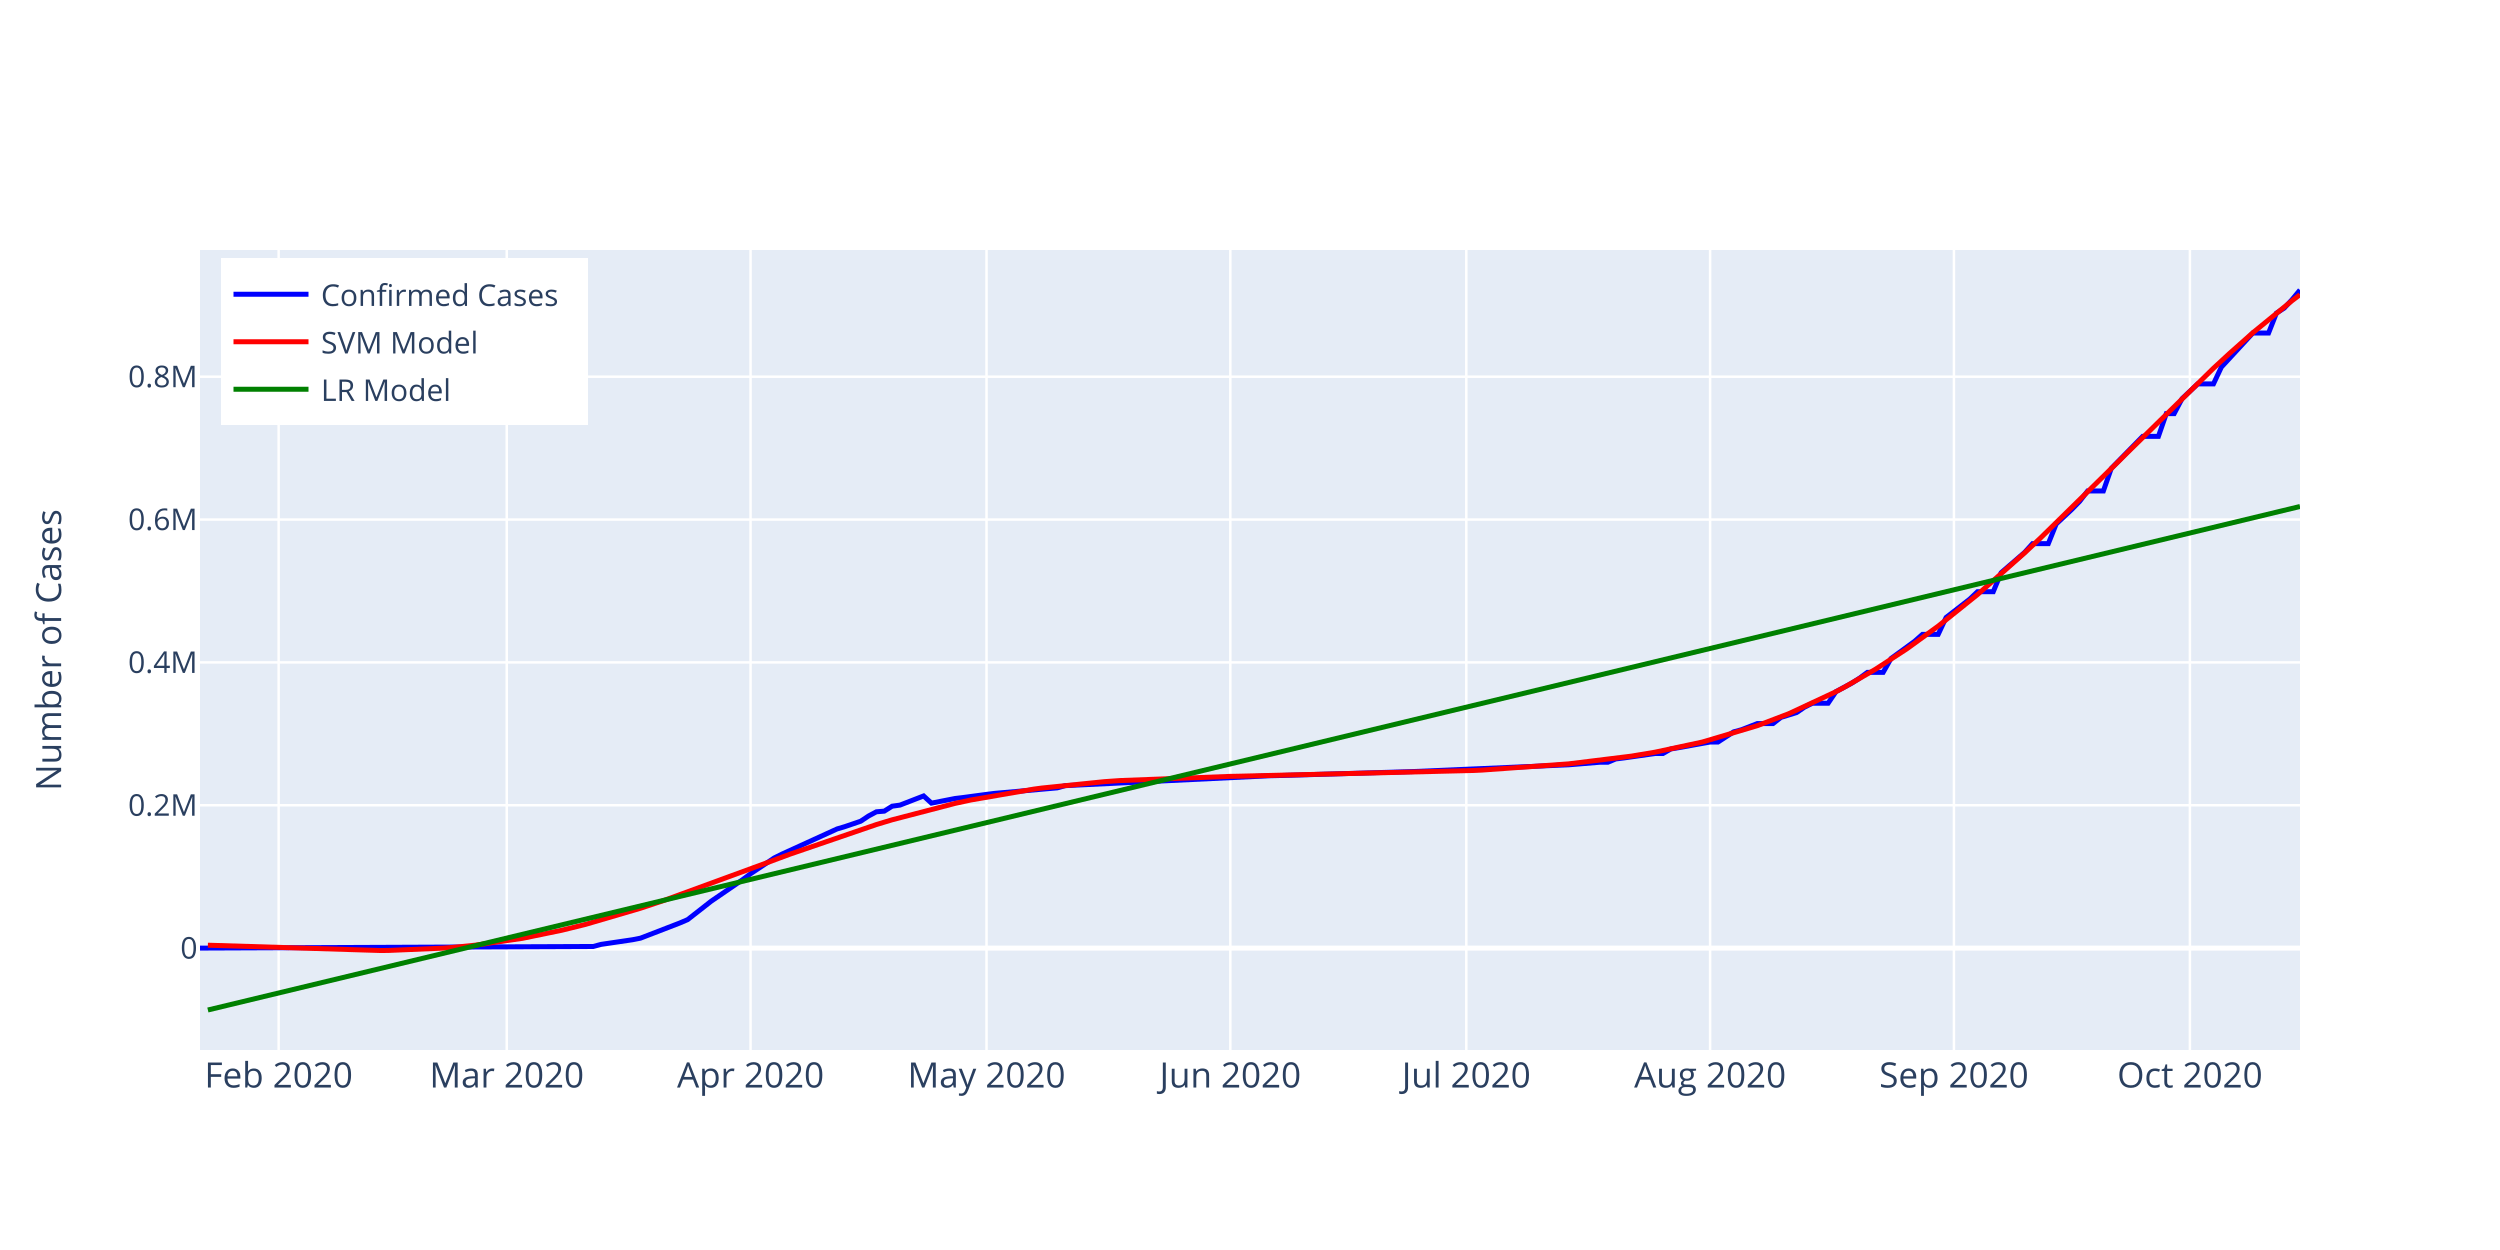
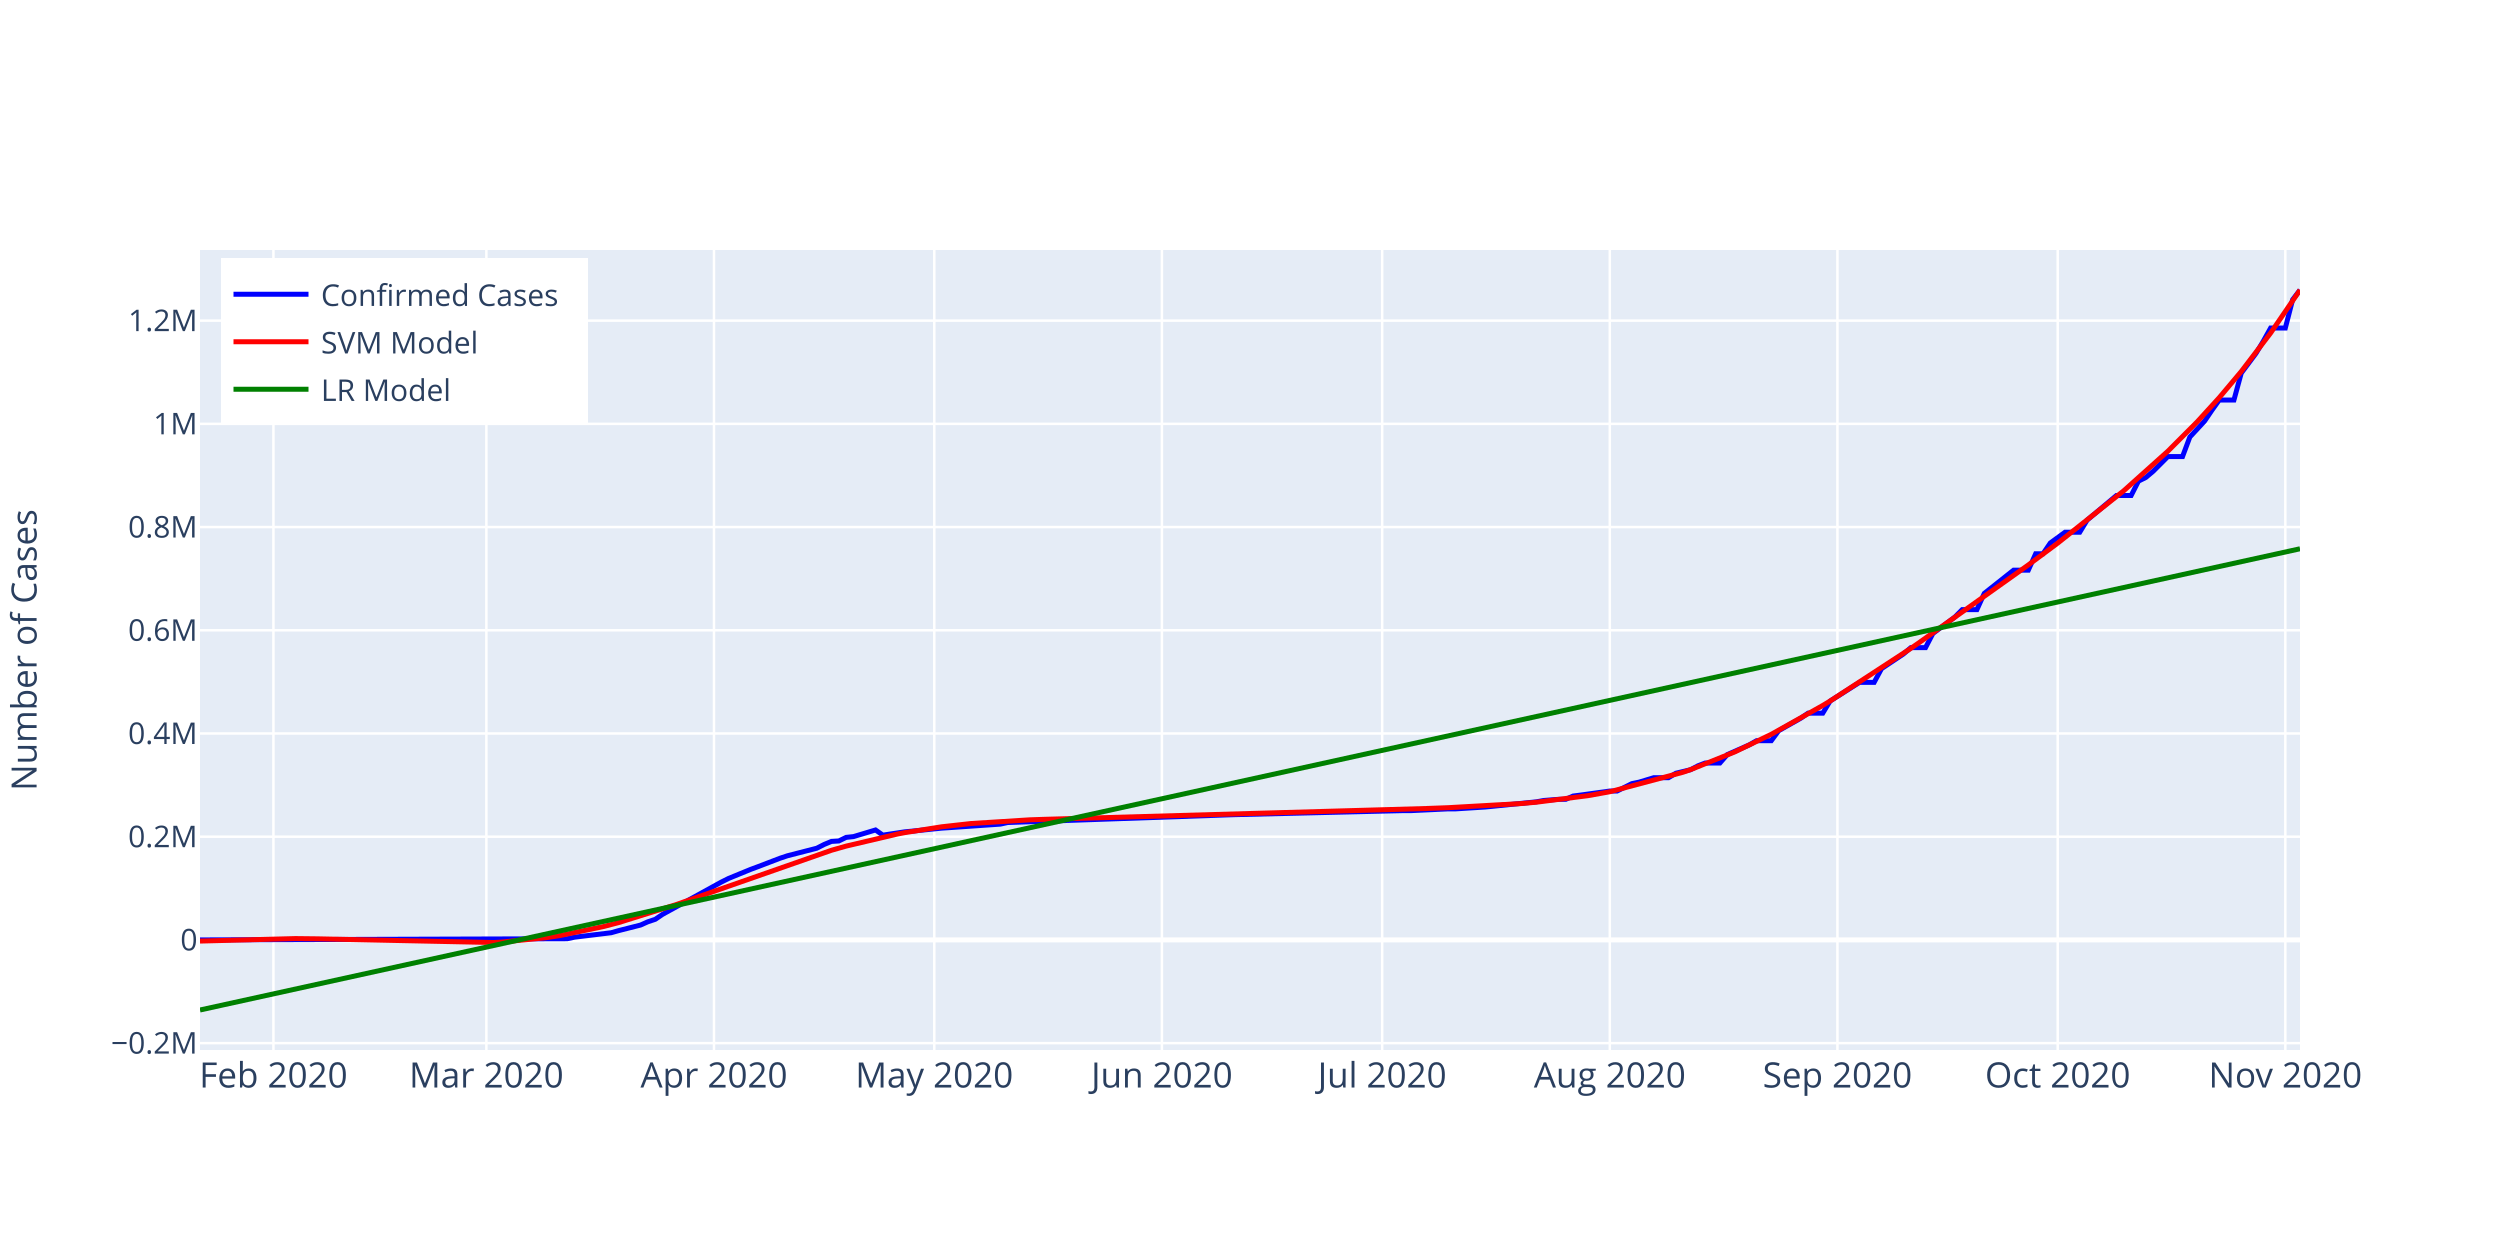
<svg xmlns="http://www.w3.org/2000/svg" class="main-svg" width="1000" height="500" style="" viewBox="0 0 1000 500">
  <rect x="0" y="0" width="1000" height="500" style="fill: rgb(255, 255, 255); fill-opacity: 1;" />
-   <defs id="defs-a04aa4">
+   <defs id="defs-40e579">
    <g class="clips">
-       <clipPath id="clipa04aa4xyplot" class="plotclip">
+       <clipPath id="clip40e579xyplot" class="plotclip">
        <rect width="840" height="320" />
      </clipPath>
-       <clipPath class="axesclip" id="clipa04aa4x">
+       <clipPath class="axesclip" id="clip40e579x">
        <rect x="80" y="0" width="840" height="500" />
      </clipPath>
-       <clipPath class="axesclip" id="clipa04aa4y">
+       <clipPath class="axesclip" id="clip40e579y">
        <rect x="0" y="100" width="1000" height="320" />
      </clipPath>
-       <clipPath class="axesclip" id="clipa04aa4xy">
+       <clipPath class="axesclip" id="clip40e579xy">
        <rect x="80" y="100" width="840" height="320" />
      </clipPath>
    </g>
    <g class="gradients" />
  </defs>
  <g class="bglayer">
    <rect class="bg" x="80" y="100" width="840" height="320" style="fill: rgb(229, 236, 246); fill-opacity: 1; stroke-width: 0;" />
  </g>
  <g class="layer-below">
    <g class="imagelayer" />
    <g class="shapelayer" />
  </g>
  <g class="cartesianlayer">
    <g class="subplot xy">
      <g class="layer-subplot">
        <g class="shapelayer" />
        <g class="imagelayer" />
      </g>
      <g class="gridlayer">
        <g class="x">
-           <path class="xgrid crisp" transform="translate(111.46,0)" d="M0,100v320" style="stroke: rgb(255, 255, 255); stroke-opacity: 1; stroke-width: 1px;" />
-           <path class="xgrid crisp" transform="translate(202.7,0)" d="M0,100v320" style="stroke: rgb(255, 255, 255); stroke-opacity: 1; stroke-width: 1px;" />
-           <path class="xgrid crisp" transform="translate(300.22,0)" d="M0,100v320" style="stroke: rgb(255, 255, 255); stroke-opacity: 1; stroke-width: 1px;" />
-           <path class="xgrid crisp" transform="translate(394.61,0)" d="M0,100v320" style="stroke: rgb(255, 255, 255); stroke-opacity: 1; stroke-width: 1px;" />
-           <path class="xgrid crisp" transform="translate(492.13,0)" d="M0,100v320" style="stroke: rgb(255, 255, 255); stroke-opacity: 1; stroke-width: 1px;" />
-           <path class="xgrid crisp" transform="translate(586.52,0)" d="M0,100v320" style="stroke: rgb(255, 255, 255); stroke-opacity: 1; stroke-width: 1px;" />
-           <path class="xgrid crisp" transform="translate(684.04,0)" d="M0,100v320" style="stroke: rgb(255, 255, 255); stroke-opacity: 1; stroke-width: 1px;" />
-           <path class="xgrid crisp" transform="translate(781.57,0)" d="M0,100v320" style="stroke: rgb(255, 255, 255); stroke-opacity: 1; stroke-width: 1px;" />
-           <path class="xgrid crisp" transform="translate(875.96,0)" d="M0,100v320" style="stroke: rgb(255, 255, 255); stroke-opacity: 1; stroke-width: 1px;" />
+           <path class="xgrid crisp" transform="translate(109.37,0)" d="M0,100v320" style="stroke: rgb(255, 255, 255); stroke-opacity: 1; stroke-width: 1px;" />
+           <path class="xgrid crisp" transform="translate(194.55,0)" d="M0,100v320" style="stroke: rgb(255, 255, 255); stroke-opacity: 1; stroke-width: 1px;" />
+           <path class="xgrid crisp" transform="translate(285.59,0)" d="M0,100v320" style="stroke: rgb(255, 255, 255); stroke-opacity: 1; stroke-width: 1px;" />
+           <path class="xgrid crisp" transform="translate(373.71,0)" d="M0,100v320" style="stroke: rgb(255, 255, 255); stroke-opacity: 1; stroke-width: 1px;" />
+           <path class="xgrid crisp" transform="translate(464.76,0)" d="M0,100v320" style="stroke: rgb(255, 255, 255); stroke-opacity: 1; stroke-width: 1px;" />
+           <path class="xgrid crisp" transform="translate(552.87,0)" d="M0,100v320" style="stroke: rgb(255, 255, 255); stroke-opacity: 1; stroke-width: 1px;" />
+           <path class="xgrid crisp" transform="translate(643.92,0)" d="M0,100v320" style="stroke: rgb(255, 255, 255); stroke-opacity: 1; stroke-width: 1px;" />
+           <path class="xgrid crisp" transform="translate(734.97,0)" d="M0,100v320" style="stroke: rgb(255, 255, 255); stroke-opacity: 1; stroke-width: 1px;" />
+           <path class="xgrid crisp" transform="translate(823.08,0)" d="M0,100v320" style="stroke: rgb(255, 255, 255); stroke-opacity: 1; stroke-width: 1px;" />
+           <path class="xgrid crisp" transform="translate(914.13,0)" d="M0,100v320" style="stroke: rgb(255, 255, 255); stroke-opacity: 1; stroke-width: 1px;" />
        </g>
        <g class="y">
-           <path class="ygrid crisp" transform="translate(0,322.1)" d="M80,0h840" style="stroke: rgb(255, 255, 255); stroke-opacity: 1; stroke-width: 1px;" />
-           <path class="ygrid crisp" transform="translate(0,264.96)" d="M80,0h840" style="stroke: rgb(255, 255, 255); stroke-opacity: 1; stroke-width: 1px;" />
-           <path class="ygrid crisp" transform="translate(0,207.82)" d="M80,0h840" style="stroke: rgb(255, 255, 255); stroke-opacity: 1; stroke-width: 1px;" />
-           <path class="ygrid crisp" transform="translate(0,150.68)" d="M80,0h840" style="stroke: rgb(255, 255, 255); stroke-opacity: 1; stroke-width: 1px;" />
+           <path class="ygrid crisp" transform="translate(0,417.25)" d="M80,0h840" style="stroke: rgb(255, 255, 255); stroke-opacity: 1; stroke-width: 1px;" />
+           <path class="ygrid crisp" transform="translate(0,334.68)" d="M80,0h840" style="stroke: rgb(255, 255, 255); stroke-opacity: 1; stroke-width: 1px;" />
+           <path class="ygrid crisp" transform="translate(0,293.39)" d="M80,0h840" style="stroke: rgb(255, 255, 255); stroke-opacity: 1; stroke-width: 1px;" />
+           <path class="ygrid crisp" transform="translate(0,252.11)" d="M80,0h840" style="stroke: rgb(255, 255, 255); stroke-opacity: 1; stroke-width: 1px;" />
+           <path class="ygrid crisp" transform="translate(0,210.82)" d="M80,0h840" style="stroke: rgb(255, 255, 255); stroke-opacity: 1; stroke-width: 1px;" />
+           <path class="ygrid crisp" transform="translate(0,169.54)" d="M80,0h840" style="stroke: rgb(255, 255, 255); stroke-opacity: 1; stroke-width: 1px;" />
+           <path class="ygrid crisp" transform="translate(0,128.25)" d="M80,0h840" style="stroke: rgb(255, 255, 255); stroke-opacity: 1; stroke-width: 1px;" />
        </g>
      </g>
      <g class="zerolinelayer">
-         <path class="yzl zl crisp" transform="translate(0,379.24)" d="M80,0h840" style="stroke: rgb(255, 255, 255); stroke-opacity: 1; stroke-width: 2px;" />
+         <path class="yzl zl crisp" transform="translate(0,375.96)" d="M80,0h840" style="stroke: rgb(255, 255, 255); stroke-opacity: 1; stroke-width: 2px;" />
      </g>
      <path class="xlines-below" />
      <path class="ylines-below" />
      <g class="overlines-below" />
      <g class="xaxislayer-below" />
      <g class="yaxislayer-below" />
      <g class="overaxes-below" />
-       <g class="plot" transform="translate(80, 100)" clip-path="url('#clipa04aa4xyplot')">
+       <g class="plot" transform="translate(80, 100)" clip-path="url('#clip40e579xyplot')">
        <g class="scatterlayer mlayer">
-           <g class="trace scatter trace507104" style="stroke-miterlimit: 2; opacity: 1;">
+           <g class="trace scatter trace30925f" style="stroke-miterlimit: 2; opacity: 1;">
            <g class="fills" />
            <g class="errorbars" />
            <g class="lines">
-               <path class="js-line" d="M0,279.24L157.3,278.59L160.45,277.75L173.03,275.89L176.18,275.27L191.91,269.2L195.06,267.85L204.49,260.47L207.64,258.32L217.08,251.84L220.22,249.5L229.66,243.2L232.81,241.63L254.83,231.58L257.98,230.64L264.27,228.49L267.42,226.4L270.56,224.72L273.71,224.46L276.85,222.48L280,222.04L289.44,218.38L292.58,221.25L302.02,219.4L305.17,219.02L314.61,217.75L317.75,217.36L342.92,215.14L346.07,214.26L427.87,210.3L431.01,210.23L484.49,208.65L487.64,208.53L547.42,205.92L550.56,205.67L560,204.89L563.15,204.89L566.29,203.58L569.44,203.19L582.02,201.41L585.17,201.41L588.31,199.59L591.46,199.07L604.04,196.81L607.19,196.81L613.48,192.73L616.63,191.88L622.92,189.43L626.07,189.43L629.21,189.43L632.36,186.96L638.65,185.02L641.8,182.86L644.94,181.3L648.09,181.3L651.24,181.3L654.38,176.65L660.67,173.28L663.82,171.27L666.97,168.94L670.11,168.94L673.26,168.94L676.4,163.41L685.84,156.53L688.99,153.74L695.28,153.74L698.43,147L707.87,139.67L711.01,136.68L717.3,136.68L720.45,129.09L729.89,120.92L733.03,117.44L739.33,117.44L742.47,109.61L748.76,103.72L751.91,100.49L755.06,96.38L758.2,96.38L761.35,96.38L764.49,87.4L777.08,74.54L780.22,74.54L783.37,74.54L786.52,65.46L789.66,65.46L792.81,59.48L799.1,53.55L802.25,53.55L805.39,53.55L808.54,46.85L821.12,33.22L824.27,33.22L827.42,33.22L830.56,25.26L833.71,23.22L836.85,19.81L840,16" style="vector-effect: non-scaling-stroke; fill: none; stroke: rgb(0, 0, 255); stroke-opacity: 1; stroke-width: 2px; opacity: 1;" />
+               <path class="js-line" d="M0,275.96L146.85,275.49L149.79,274.88L164.48,273.09L167.41,272.26L176.22,270.02L179.16,268.71L182.1,267.73L185.03,265.74L208.53,252.83L211.47,251.36L220.28,247.75L223.22,246.66L232.03,243.29L234.97,242.31L246.71,239.29L249.65,237.79L252.59,236.57L255.52,236.39L258.46,234.95L261.4,234.64L270.21,231.99L273.15,234.06L281.96,232.72L284.9,232.45L296.64,231.26L299.58,231.07L320.14,229.65L323.08,229.01L411.19,225.95L414.13,225.86L481.68,224.24L484.62,224.24L499.3,223.55L502.24,223.55L513.99,222.81L516.92,222.53L534.55,220.73L537.48,220.19L543.36,219.73L546.29,219.73L549.23,218.42L552.17,218.04L563.92,216.41L566.85,216.41L572.73,213.46L575.66,212.85L581.54,211.07L584.48,211.07L587.41,211.07L590.35,209.29L596.22,207.89L599.16,206.33L602.1,205.2L605.03,205.2L607.97,205.2L610.91,201.84L619.72,197.95L622.66,196.27L628.53,196.27L631.47,192.27L640.28,187.3L643.22,185.28L649.09,185.28L652.03,180.42L663.78,172.96L666.71,172.96L669.65,172.96L672.59,167.48L681.4,161.57L684.34,159.06L690.21,159.06L693.15,153.4L701.96,146.81L704.9,143.84L710.77,143.84L713.71,137.36L725.45,128.06L728.39,128.06L731.33,128.06L734.27,121.5L737.2,121.5L740.14,117.18L746.01,112.9L748.95,112.9L751.89,112.9L754.83,108.06L766.57,98.21L769.51,98.21L772.45,98.21L775.38,92.46L778.32,90.99L781.26,88.52L787.13,82.63L790.07,82.63L793.01,82.63L795.94,74.81L801.82,68.45L804.76,64.11L807.69,60.02L810.63,60.02L813.57,60.02L816.5,49.24L822.38,41.36L825.31,36.49L828.25,31.21L831.19,31.21L834.13,31.21L837.06,19.85L840,16" style="vector-effect: non-scaling-stroke; fill: none; stroke: rgb(0, 0, 255); stroke-opacity: 1; stroke-width: 2px; opacity: 1;" />
            </g>
            <g class="points" />
            <g class="text" />
          </g>
-           <g class="trace scatter traceae6797" style="stroke-miterlimit: 2; opacity: 1;">
+           <g class="trace scatter tracedee507" style="stroke-miterlimit: 2; opacity: 1;">
            <g class="fills" />
            <g class="errorbars" />
            <g class="lines">
-               <path class="js-line" d="M3.15,278.08L72.36,280.21L72.36,280.21L75.51,280.17L97.53,279.24L97.53,279.24L100.67,279L110.11,278.07L128.99,275.33L144.72,272.1L154.16,269.77L176.18,263.3L185.62,260.16L226.52,245.19L235.96,241.68L270.56,229.82L276.85,227.92L302.02,221.36L308.31,220L333.48,215.65L336.63,215.23L361.8,212.66L361.8,212.66L368.09,212.22L412.13,210.55L412.13,210.55L415.28,210.49L509.66,208.18L509.66,208.18L512.81,208.03L547.42,205.55L547.42,205.55L572.58,202.45L582.02,200.87L600.9,196.82L622.92,190.27L635.51,185.48L654.38,176.67L654.38,176.67L657.53,175.01L670.11,167.75L682.7,159.56L695.28,150.44L695.28,150.44L711.01,137.82L729.89,121.11L736.18,115.22L767.64,84.35L770.79,81.2L805.39,47.3L811.69,41.49L821.12,33.11L821.12,33.11L836.85,20.24L840,17.86" style="vector-effect: non-scaling-stroke; fill: none; stroke: rgb(255, 0, 0); stroke-opacity: 1; stroke-width: 2px; opacity: 1;" />
+               <path class="js-line" d="M0,276.43L38.18,275.43L38.18,275.43L46.99,275.53L117.48,277.01L117.48,277.01L120.42,276.86L138.04,275.13L143.92,274.24L161.54,270.58L161.54,270.58L167.41,269.05L190.91,261.68L196.78,259.61L252.59,240.11L258.46,238.44L279.02,233.6L281.96,233.04L296.64,230.72L308.39,229.41L331.89,227.93L337.76,227.73L490.49,223.4L499.3,223.07L528.67,221.4L534.55,220.88L555.1,218.28L555.1,218.28L563.92,216.7L593.29,208.87L593.29,208.87L596.22,207.85L613.85,200.79L628.53,193.71L649.09,182.19L649.09,182.19L652.03,180.42L684.34,159.34L687.27,157.32L731.33,125.98L743.08,117.25L769.51,96.29L787.13,80.5L798.88,68.73L807.69,59.07L816.5,48.6L828.25,33.2L840,16L840,16" style="vector-effect: non-scaling-stroke; fill: none; stroke: rgb(255, 0, 0); stroke-opacity: 1; stroke-width: 2px; opacity: 1;" />
            </g>
            <g class="points" />
            <g class="text" />
          </g>
-           <g class="trace scatter trace2c92d3" style="stroke-miterlimit: 2; opacity: 1;">
+           <g class="trace scatter traced1a387" style="stroke-miterlimit: 2; opacity: 1;">
            <g class="fills" />
            <g class="errorbars" />
            <g class="lines">
-               <path class="js-line" d="M3.15,304L840,102.6" style="vector-effect: non-scaling-stroke; fill: none; stroke: rgb(0, 128, 0); stroke-opacity: 1; stroke-width: 2px; opacity: 1;" />
+               <path class="js-line" d="M0,304L840,119.51L840,119.51" style="vector-effect: non-scaling-stroke; fill: none; stroke: rgb(0, 128, 0); stroke-opacity: 1; stroke-width: 2px; opacity: 1;" />
            </g>
            <g class="points" />
            <g class="text" />
          </g>
        </g>
      </g>
      <g class="overplot" />
      <path class="xlines-above crisp" style="fill: none;" d="M0,0" />
      <path class="ylines-above crisp" style="fill: none;" d="M0,0" />
      <g class="overlines-above" />
      <g class="xaxislayer-above">
        <g class="xtick">
-           <text text-anchor="middle" x="0" y="435" transform="translate(111.46,0)" style="font-family: 'Open Sans', verdana, arial, sans-serif; font-size: 14px; fill: rgb(42, 63, 95); fill-opacity: 1; white-space: pre;">Feb 2020</text>
-         </g>
-         <g class="xtick">
-           <text text-anchor="middle" x="0" y="435" transform="translate(202.7,0)" style="font-family: 'Open Sans', verdana, arial, sans-serif; font-size: 14px; fill: rgb(42, 63, 95); fill-opacity: 1; white-space: pre;">Mar 2020</text>
-         </g>
-         <g class="xtick">
-           <text text-anchor="middle" x="0" y="435" transform="translate(300.22,0)" style="font-family: 'Open Sans', verdana, arial, sans-serif; font-size: 14px; fill: rgb(42, 63, 95); fill-opacity: 1; white-space: pre;">Apr 2020</text>
-         </g>
-         <g class="xtick">
-           <text text-anchor="middle" x="0" y="435" transform="translate(394.61,0)" style="font-family: 'Open Sans', verdana, arial, sans-serif; font-size: 14px; fill: rgb(42, 63, 95); fill-opacity: 1; white-space: pre;">May 2020</text>
-         </g>
-         <g class="xtick">
-           <text text-anchor="middle" x="0" y="435" transform="translate(492.13,0)" style="font-family: 'Open Sans', verdana, arial, sans-serif; font-size: 14px; fill: rgb(42, 63, 95); fill-opacity: 1; white-space: pre;">Jun 2020</text>
-         </g>
-         <g class="xtick">
-           <text text-anchor="middle" x="0" y="435" transform="translate(586.52,0)" style="font-family: 'Open Sans', verdana, arial, sans-serif; font-size: 14px; fill: rgb(42, 63, 95); fill-opacity: 1; white-space: pre;">Jul 2020</text>
-         </g>
-         <g class="xtick">
-           <text text-anchor="middle" x="0" y="435" transform="translate(684.04,0)" style="font-family: 'Open Sans', verdana, arial, sans-serif; font-size: 14px; fill: rgb(42, 63, 95); fill-opacity: 1; white-space: pre;">Aug 2020</text>
-         </g>
-         <g class="xtick">
-           <text text-anchor="middle" x="0" y="435" transform="translate(781.57,0)" style="font-family: 'Open Sans', verdana, arial, sans-serif; font-size: 14px; fill: rgb(42, 63, 95); fill-opacity: 1; white-space: pre;">Sep 2020</text>
-         </g>
-         <g class="xtick">
-           <text text-anchor="middle" x="0" y="435" transform="translate(875.96,0)" style="font-family: 'Open Sans', verdana, arial, sans-serif; font-size: 14px; fill: rgb(42, 63, 95); fill-opacity: 1; white-space: pre;">Oct 2020</text>
+           <text text-anchor="middle" x="0" y="435" transform="translate(109.37,0)" style="font-family: 'Open Sans', verdana, arial, sans-serif; font-size: 14px; fill: rgb(42, 63, 95); fill-opacity: 1; white-space: pre;">Feb 2020</text>
+         </g>
+         <g class="xtick">
+           <text text-anchor="middle" x="0" y="435" transform="translate(194.55,0)" style="font-family: 'Open Sans', verdana, arial, sans-serif; font-size: 14px; fill: rgb(42, 63, 95); fill-opacity: 1; white-space: pre;">Mar 2020</text>
+         </g>
+         <g class="xtick">
+           <text text-anchor="middle" x="0" y="435" transform="translate(285.59,0)" style="font-family: 'Open Sans', verdana, arial, sans-serif; font-size: 14px; fill: rgb(42, 63, 95); fill-opacity: 1; white-space: pre;">Apr 2020</text>
+         </g>
+         <g class="xtick">
+           <text text-anchor="middle" x="0" y="435" transform="translate(373.71,0)" style="font-family: 'Open Sans', verdana, arial, sans-serif; font-size: 14px; fill: rgb(42, 63, 95); fill-opacity: 1; white-space: pre;">May 2020</text>
+         </g>
+         <g class="xtick">
+           <text text-anchor="middle" x="0" y="435" transform="translate(464.76,0)" style="font-family: 'Open Sans', verdana, arial, sans-serif; font-size: 14px; fill: rgb(42, 63, 95); fill-opacity: 1; white-space: pre;">Jun 2020</text>
+         </g>
+         <g class="xtick">
+           <text text-anchor="middle" x="0" y="435" transform="translate(552.87,0)" style="font-family: 'Open Sans', verdana, arial, sans-serif; font-size: 14px; fill: rgb(42, 63, 95); fill-opacity: 1; white-space: pre;">Jul 2020</text>
+         </g>
+         <g class="xtick">
+           <text text-anchor="middle" x="0" y="435" transform="translate(643.92,0)" style="font-family: 'Open Sans', verdana, arial, sans-serif; font-size: 14px; fill: rgb(42, 63, 95); fill-opacity: 1; white-space: pre;">Aug 2020</text>
+         </g>
+         <g class="xtick">
+           <text text-anchor="middle" x="0" y="435" transform="translate(734.97,0)" style="font-family: 'Open Sans', verdana, arial, sans-serif; font-size: 14px; fill: rgb(42, 63, 95); fill-opacity: 1; white-space: pre;">Sep 2020</text>
+         </g>
+         <g class="xtick">
+           <text text-anchor="middle" x="0" y="435" transform="translate(823.08,0)" style="font-family: 'Open Sans', verdana, arial, sans-serif; font-size: 14px; fill: rgb(42, 63, 95); fill-opacity: 1; white-space: pre;">Oct 2020</text>
+         </g>
+         <g class="xtick">
+           <text text-anchor="middle" x="0" y="435" transform="translate(914.13,0)" style="font-family: 'Open Sans', verdana, arial, sans-serif; font-size: 14px; fill: rgb(42, 63, 95); fill-opacity: 1; white-space: pre;">Nov 2020</text>
        </g>
      </g>
      <g class="yaxislayer-above">
        <g class="ytick">
-           <text text-anchor="end" x="79" y="4.2" transform="translate(0,379.24)" style="font-family: 'Open Sans', verdana, arial, sans-serif; font-size: 12px; fill: rgb(42, 63, 95); fill-opacity: 1; white-space: pre;">0</text>
-         </g>
-         <g class="ytick">
-           <text text-anchor="end" x="79" y="4.2" transform="translate(0,322.1)" style="font-family: 'Open Sans', verdana, arial, sans-serif; font-size: 12px; fill: rgb(42, 63, 95); fill-opacity: 1; white-space: pre;">0.2M</text>
-         </g>
-         <g class="ytick">
-           <text text-anchor="end" x="79" y="4.2" transform="translate(0,264.96)" style="font-family: 'Open Sans', verdana, arial, sans-serif; font-size: 12px; fill: rgb(42, 63, 95); fill-opacity: 1; white-space: pre;">0.4M</text>
-         </g>
-         <g class="ytick">
-           <text text-anchor="end" x="79" y="4.2" transform="translate(0,207.82)" style="font-family: 'Open Sans', verdana, arial, sans-serif; font-size: 12px; fill: rgb(42, 63, 95); fill-opacity: 1; white-space: pre;">0.6M</text>
-         </g>
-         <g class="ytick">
-           <text text-anchor="end" x="79" y="4.2" transform="translate(0,150.68)" style="font-family: 'Open Sans', verdana, arial, sans-serif; font-size: 12px; fill: rgb(42, 63, 95); fill-opacity: 1; white-space: pre;">0.8M</text>
+           <text text-anchor="end" x="79" y="4.2" transform="translate(0,417.25)" style="font-family: 'Open Sans', verdana, arial, sans-serif; font-size: 12px; fill: rgb(42, 63, 95); fill-opacity: 1; white-space: pre;">−0.2M</text>
+         </g>
+         <g class="ytick">
+           <text text-anchor="end" x="79" y="4.2" transform="translate(0,375.96)" style="font-family: 'Open Sans', verdana, arial, sans-serif; font-size: 12px; fill: rgb(42, 63, 95); fill-opacity: 1; white-space: pre;">0</text>
+         </g>
+         <g class="ytick">
+           <text text-anchor="end" x="79" y="4.2" transform="translate(0,334.68)" style="font-family: 'Open Sans', verdana, arial, sans-serif; font-size: 12px; fill: rgb(42, 63, 95); fill-opacity: 1; white-space: pre;">0.2M</text>
+         </g>
+         <g class="ytick">
+           <text text-anchor="end" x="79" y="4.2" transform="translate(0,293.39)" style="font-family: 'Open Sans', verdana, arial, sans-serif; font-size: 12px; fill: rgb(42, 63, 95); fill-opacity: 1; white-space: pre;">0.4M</text>
+         </g>
+         <g class="ytick">
+           <text text-anchor="end" x="79" y="4.2" transform="translate(0,252.11)" style="font-family: 'Open Sans', verdana, arial, sans-serif; font-size: 12px; fill: rgb(42, 63, 95); fill-opacity: 1; white-space: pre;">0.6M</text>
+         </g>
+         <g class="ytick">
+           <text text-anchor="end" x="79" y="4.2" transform="translate(0,210.82)" style="font-family: 'Open Sans', verdana, arial, sans-serif; font-size: 12px; fill: rgb(42, 63, 95); fill-opacity: 1; white-space: pre;">0.8M</text>
+         </g>
+         <g class="ytick">
+           <text text-anchor="end" x="79" y="4.2" transform="translate(0,169.54)" style="font-family: 'Open Sans', verdana, arial, sans-serif; font-size: 12px; fill: rgb(42, 63, 95); fill-opacity: 1; white-space: pre;">1M</text>
+         </g>
+         <g class="ytick">
+           <text text-anchor="end" x="79" y="4.2" transform="translate(0,128.25)" style="font-family: 'Open Sans', verdana, arial, sans-serif; font-size: 12px; fill: rgb(42, 63, 95); fill-opacity: 1; white-space: pre;">1.2M</text>
        </g>
      </g>
      <g class="overaxes-above" />
    </g>
  </g>
  <g class="polarlayer" />
  <g class="ternarylayer" />
  <g class="geolayer" />
  <g class="funnelarealayer" />
  <g class="pielayer" />
  <g class="treemaplayer" />
  <g class="sunburstlayer" />
  <g class="glimages" />
-   <defs id="topdefs-a04aa4">
+   <defs id="topdefs-40e579">
    <g class="clips" />
-     <clipPath id="legenda04aa4">
+     <clipPath id="legend40e579">
      <rect width="147" height="67" x="0" y="0" />
    </clipPath>
  </defs>
  <g class="layer-above">
    <g class="imagelayer" />
    <g class="shapelayer" />
  </g>
  <g class="infolayer">
    <g class="legend" pointer-events="all" transform="translate(88.4, 103.2)">
      <rect class="bg" shape-rendering="crispEdges" style="stroke: rgb(68, 68, 68); stroke-opacity: 1; fill: rgb(255, 255, 255); fill-opacity: 1; stroke-width: 0px;" width="147" height="67" x="0" y="0" />
-       <g class="scrollbox" transform="translate(0, 0)" clip-path="url('#legenda04aa4')">
+       <g class="scrollbox" transform="translate(0, 0)" clip-path="url('#legend40e579')">
        <g class="groups">
          <g class="traces" style="opacity: 1;" transform="translate(0, 14.5)">
            <text class="legendtext" text-anchor="start" x="40" y="4.68" style="font-family: 'Open Sans', verdana, arial, sans-serif; font-size: 12px; fill: rgb(42, 63, 95); fill-opacity: 1; white-space: pre;">Confirmed Cases</text>
            <g class="layers" style="opacity: 1;">
              <g class="legendfill" />
              <g class="legendlines">
                <path class="js-line" d="M5,0h30" style="fill: none; stroke: rgb(0, 0, 255); stroke-opacity: 1; stroke-width: 2px;" />
              </g>
              <g class="legendsymbols">
                <g class="legendpoints" />
              </g>
            </g>
            <rect class="legendtoggle" pointer-events="all" x="0" y="-9.5" width="141.797" height="19" style="cursor: pointer; fill: rgb(0, 0, 0); fill-opacity: 0;" />
          </g>
          <g class="traces" style="opacity: 1;" transform="translate(0, 33.5)">
            <text class="legendtext" text-anchor="start" x="40" y="4.68" style="font-family: 'Open Sans', verdana, arial, sans-serif; font-size: 12px; fill: rgb(42, 63, 95); fill-opacity: 1; white-space: pre;">SVM Model</text>
            <g class="layers" style="opacity: 1;">
              <g class="legendfill" />
              <g class="legendlines">
                <path class="js-line" d="M5,0h30" style="fill: none; stroke: rgb(255, 0, 0); stroke-opacity: 1; stroke-width: 2px;" />
              </g>
              <g class="legendsymbols">
                <g class="legendpoints" />
              </g>
            </g>
            <rect class="legendtoggle" pointer-events="all" x="0" y="-9.5" width="141.797" height="19" style="cursor: pointer; fill: rgb(0, 0, 0); fill-opacity: 0;" />
          </g>
          <g class="traces" style="opacity: 1;" transform="translate(0, 52.5)">
            <text class="legendtext" text-anchor="start" x="40" y="4.68" style="font-family: 'Open Sans', verdana, arial, sans-serif; font-size: 12px; fill: rgb(42, 63, 95); fill-opacity: 1; white-space: pre;">LR Model</text>
            <g class="layers" style="opacity: 1;">
              <g class="legendfill" />
              <g class="legendlines">
                <path class="js-line" d="M5,0h30" style="fill: none; stroke: rgb(0, 128, 0); stroke-opacity: 1; stroke-width: 2px;" />
              </g>
              <g class="legendsymbols">
                <g class="legendpoints" />
              </g>
            </g>
            <rect class="legendtoggle" pointer-events="all" x="0" y="-9.5" width="141.797" height="19" style="cursor: pointer; fill: rgb(0, 0, 0); fill-opacity: 0;" />
          </g>
        </g>
      </g>
      <rect class="scrollbar" rx="20" ry="3" width="0" height="0" style="fill: rgb(128, 139, 164); fill-opacity: 1;" x="0" y="0" />
    </g>
    <g class="g-gtitle" />
    <g class="g-xtitle" />
    <g class="g-ytitle">
-       <text class="ytitle" transform="rotate(-90,24.45,260)" x="24.45" y="260" text-anchor="middle" style="font-family: 'Open Sans', verdana, arial, sans-serif; font-size: 14px; fill: rgb(42, 63, 95); opacity: 1; font-weight: normal; white-space: pre;">Number of Cases</text>
+       <text class="ytitle" transform="rotate(-90,14.6375,260)" x="14.638" y="260" text-anchor="middle" style="font-family: 'Open Sans', verdana, arial, sans-serif; font-size: 14px; fill: rgb(42, 63, 95); opacity: 1; font-weight: normal; white-space: pre;">Number of Cases</text>
    </g>
  </g>
</svg>
